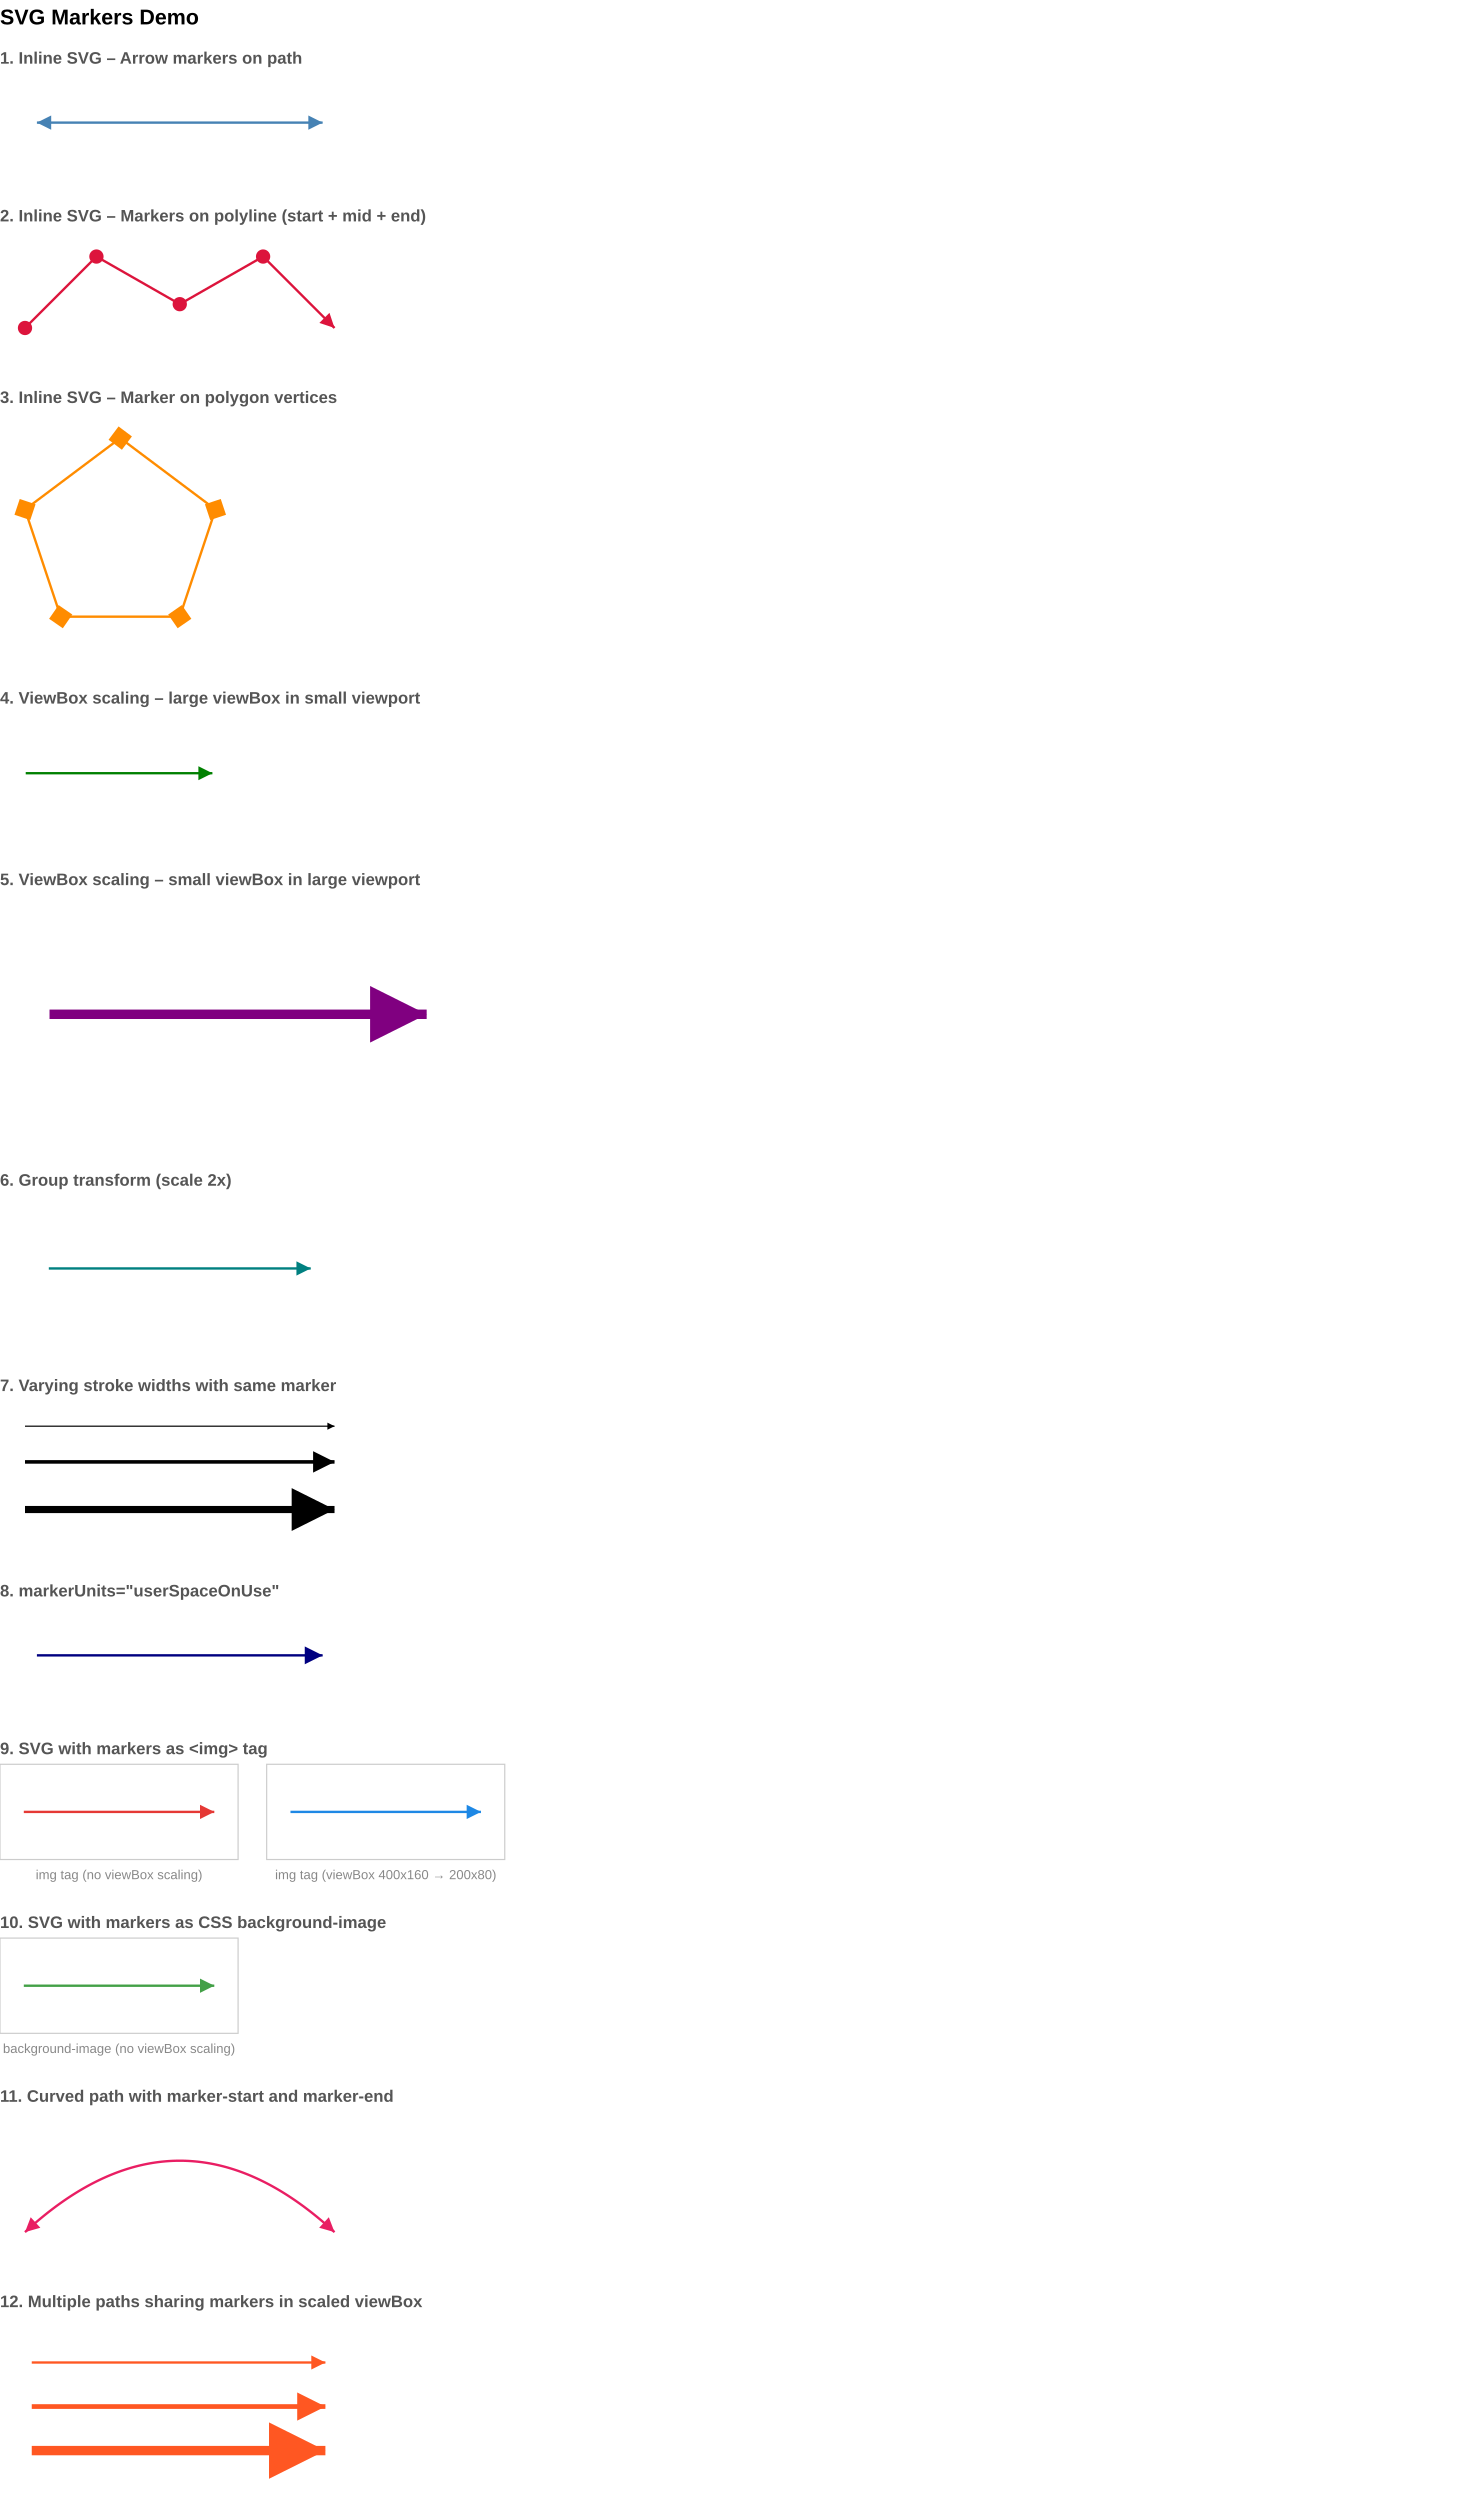
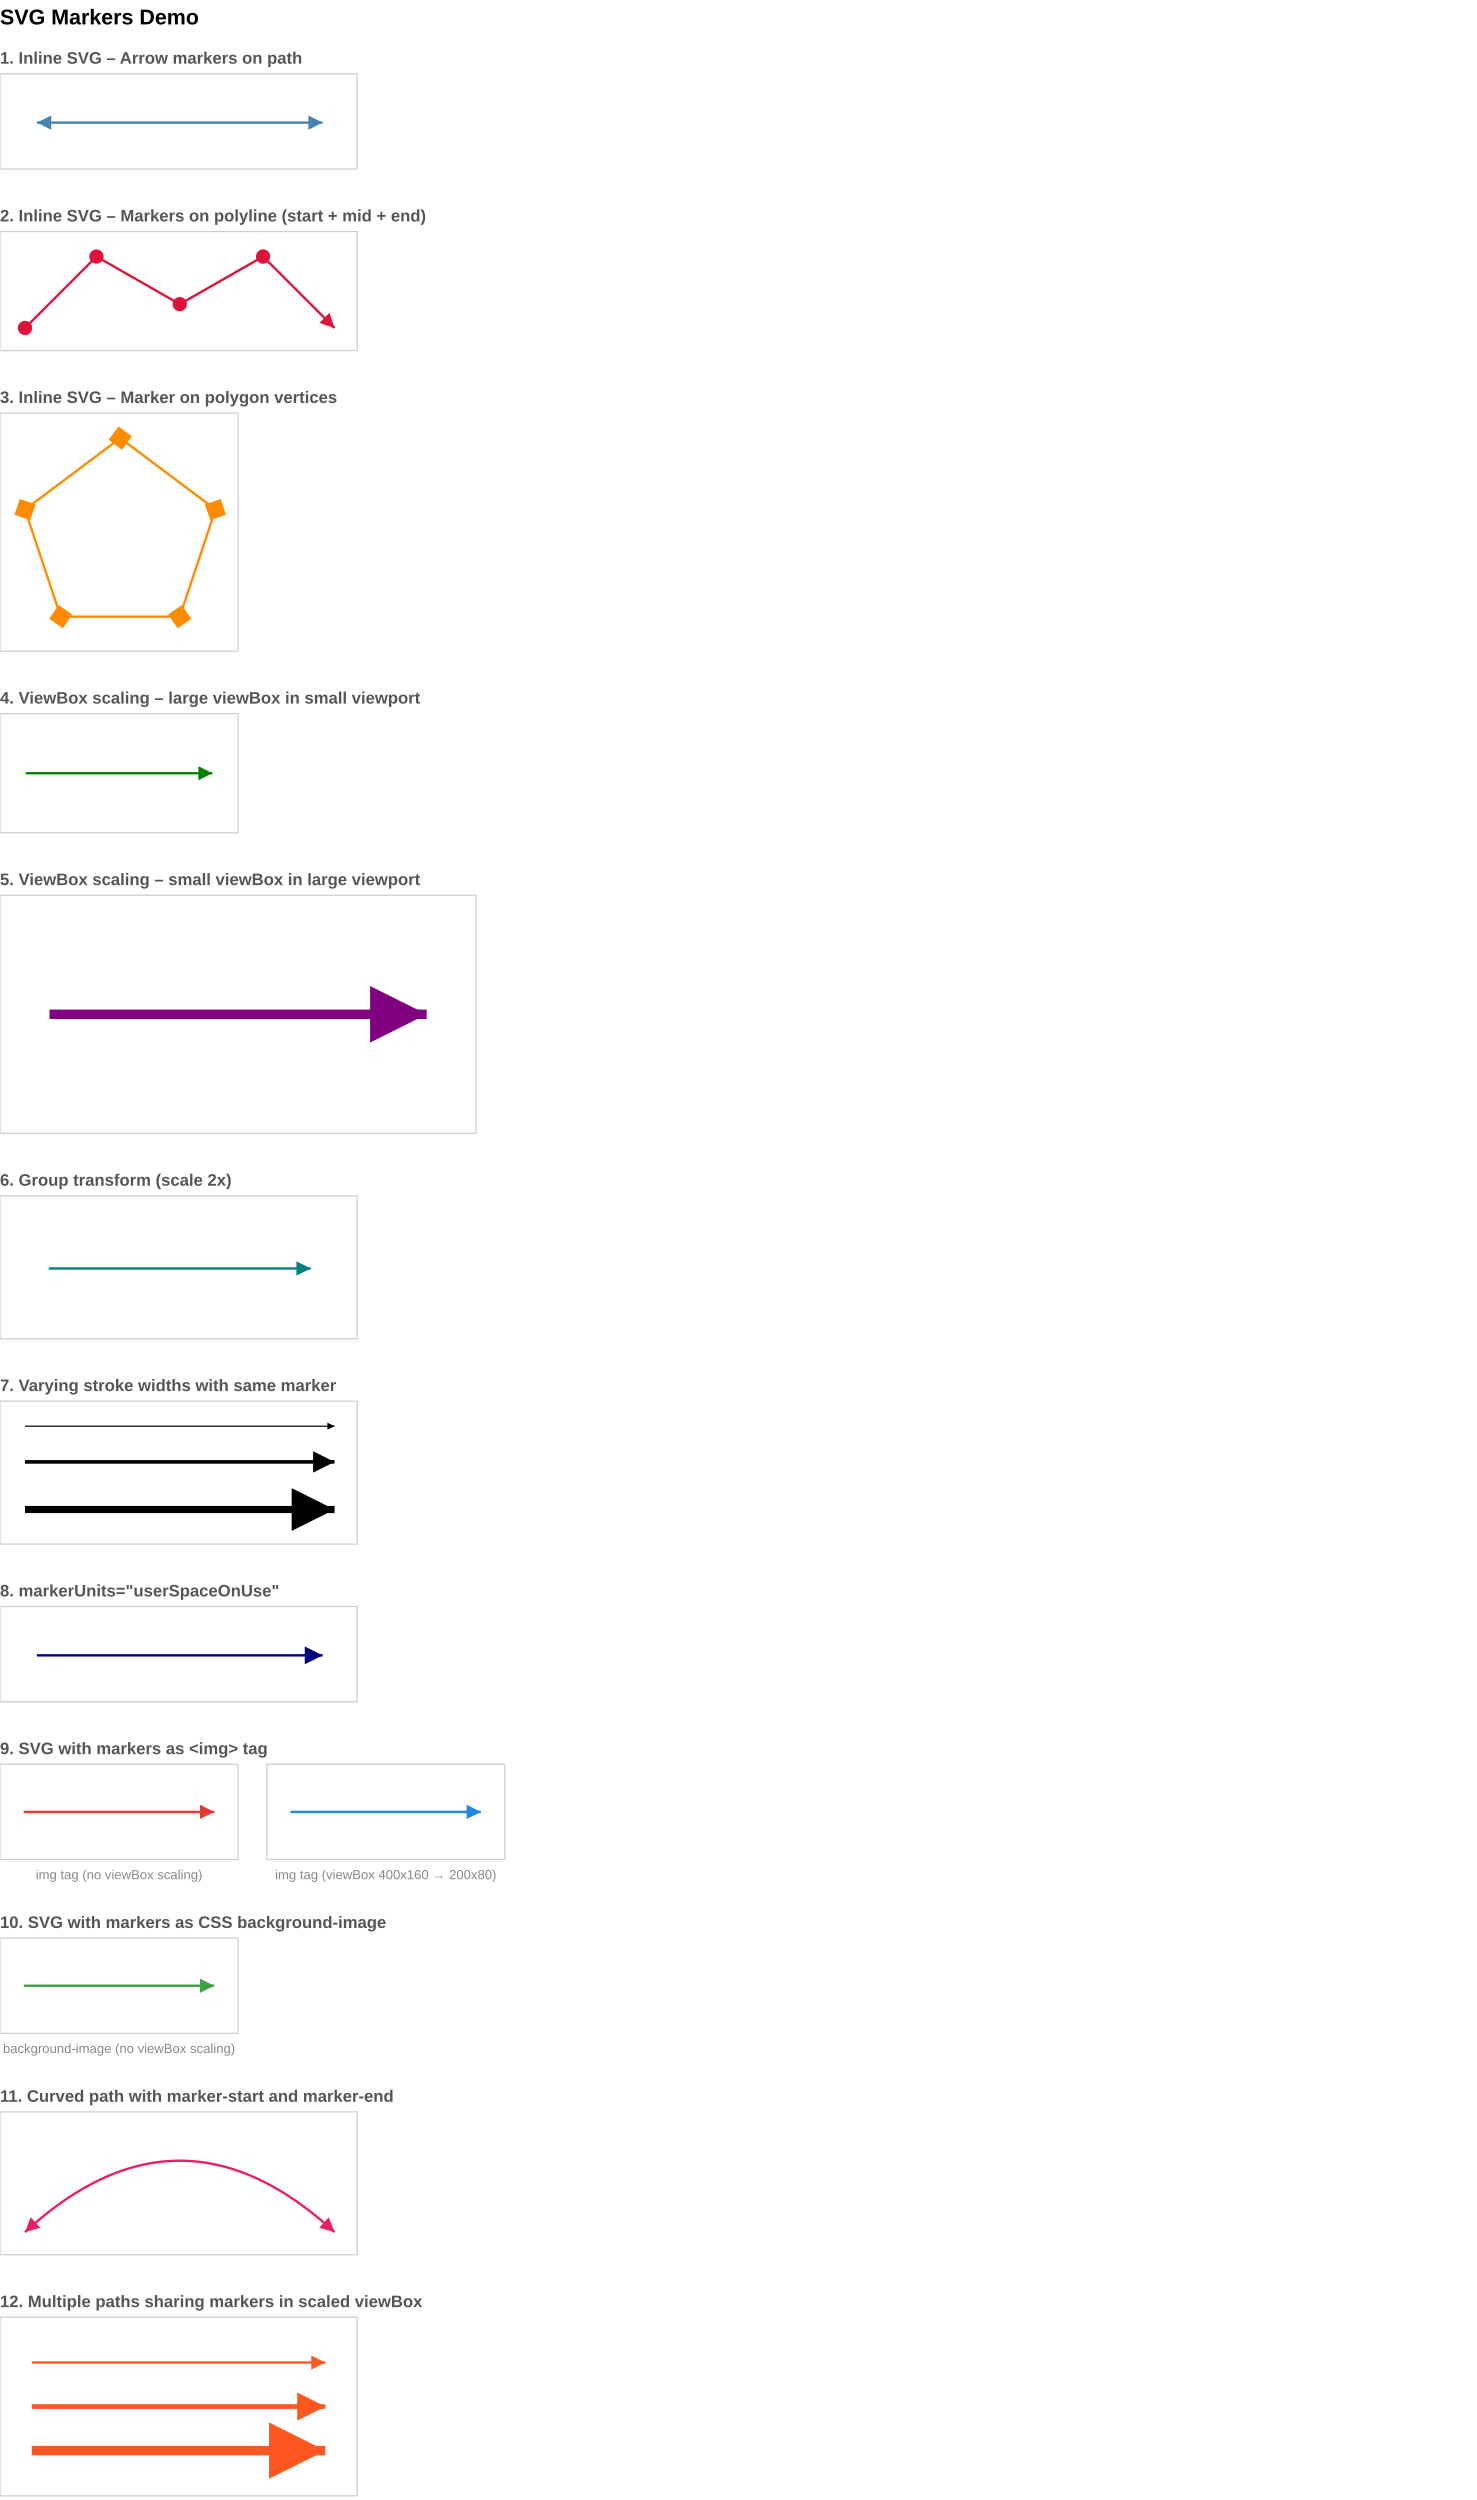
<svg xmlns="http://www.w3.org/2000/svg" width="1240" height="2100" viewBox="0 0 1240 2100">
  <path d="M0,0 L1240,0 L1240,2100 L0,2100 Z" fill="none" />
  <path d="M0,0 L1240,0 L1240,21 L0,21 Z" fill="none" />
  <text x="0" y="20.5" fill="rgb(0, 0, 0)" font-weight="700" font-size="18px" font-family="Arial">SVG Markers Demo</text>
  <path d="M0,37 L1240,37 L1240,145.5 L0,145.5 Z" fill="none" />
  <path d="M0,37 L1240,37 L1240,54 L0,54 Z" fill="none" />
  <text x="0" y="53.5" fill="rgb(85, 85, 85)" font-weight="700" font-size="14px" font-family="Arial">1. Inline SVG – Arrow markers on path</text>
  <path d="M31,103 L271,103" fill="rgb(0, 0, 0)" stroke="rgb(70, 130, 180)" stroke-width="2" />
  <path d="M43,97 L42.25,97.38 L41.5,97.75 L40.75,98.13 L40,98.5 L39.25,98.88 L38.5,99.25 L37.75,99.62 L37,100 L36.25,100.38 L35.5,100.75 L34.75,101.12 L34,101.5 L33.25,101.88 L32.5,102.25 L31.75,102.63 L31,103 L31.75,103.38 L32.5,103.75 L33.25,104.12 L34,104.5 L34.75,104.88 L35.5,105.25 L36.25,105.63 L37,106 L37.75,106.37 L38.5,106.75 L39.25,107.12 L40,107.5 L40.75,107.88 L41.5,108.25 L42.25,108.63 L43,109 Z" fill="rgb(70, 130, 180)" />
  <path d="M259,97 L259.75,97.38 L260.5,97.75 L261.25,98.13 L262,98.5 L262.75,98.88 L263.5,99.25 L264.25,99.62 L265,100 L265.75,100.38 L266.5,100.75 L267.25,101.12 L268,101.5 L268.75,101.88 L269.5,102.25 L270.25,102.63 L271,103 L270.25,103.38 L269.5,103.75 L268.75,104.12 L268,104.5 L267.25,104.88 L266.5,105.25 L265.75,105.63 L265,106 L264.25,106.37 L263.5,106.75 L262.75,107.12 L262,107.5 L261.25,107.88 L260.5,108.25 L259.75,108.63 L259,109 Z" fill="rgb(70, 130, 180)" />
+   <path d="M0,62 L300,62 L300,142 L0,142 Z" fill="none" stroke="rgb(204, 204, 204)" stroke-width="1" />
  <path d="M0,169.5 L1240,169.5 L1240,298 L0,298 Z" fill="none" />
  <path d="M0,169.5 L1240,169.5 L1240,186.5 L0,186.5 Z" fill="none" />
  <text x="0" y="186" fill="rgb(85, 85, 85)" font-weight="700" font-size="14px" font-family="Arial">2. Inline SVG – Markers on polyline (start + mid + end)</text>
  <path d="M21,275.5 L81,215.5 L151,255.5 L221,215.5 L281,275.5" fill="none" stroke="rgb(220, 20, 60)" stroke-width="2" />
  <path d="M24.54,271.96 L25.16,272.72 L25.62,273.59 L25.9,274.52 L26,275.5 L25.9,276.48 L25.62,277.41 L25.16,278.28 L24.54,279.04 L23.78,279.66 L22.91,280.12 L21.98,280.4 L21,280.5 L20.02,280.4 L19.09,280.12 L18.22,279.66 L17.46,279.04 L16.84,278.28 L16.38,277.41 L16.1,276.48 L16,275.5 L16.1,274.52 L16.38,273.59 L16.84,272.72 L17.46,271.96 L18.22,271.34 L19.09,270.88 L20.02,270.6 L21,270.5 L21.98,270.6 L22.91,270.88 L23.78,271.34 Z" fill="rgb(220, 20, 60)" stroke="rgb(220, 20, 60)" stroke-width="2" />
  <path d="M276.76,262.77 L277.02,263.57 L277.29,264.36 L277.55,265.16 L277.82,265.95 L278.08,266.75 L278.35,267.55 L278.61,268.34 L278.88,269.14 L279.14,269.93 L279.41,270.73 L279.67,271.52 L279.94,272.32 L280.2,273.11 L280.47,273.91 L280.73,274.7 L281,275.5 L280.2,275.23 L279.41,274.97 L278.61,274.7 L277.82,274.44 L277.02,274.17 L276.23,273.91 L275.43,273.64 L274.64,273.38 L273.84,273.11 L273.05,272.85 L272.25,272.58 L271.45,272.32 L270.66,272.05 L269.86,271.79 L269.07,271.52 L268.27,271.26 Z" fill="rgb(220, 20, 60)" />
  <path d="M85.94,214.74 L86,215.72 L85.86,216.69 L85.53,217.61 L85.03,218.46 L84.38,219.19 L83.59,219.77 L82.71,220.2 L81.76,220.44 L80.78,220.5 L79.81,220.36 L78.89,220.03 L78.04,219.53 L77.31,218.88 L76.73,218.09 L76.3,217.21 L76.06,216.26 L76,215.28 L76.14,214.31 L76.47,213.39 L76.97,212.54 L77.62,211.81 L78.41,211.23 L79.29,210.8 L80.24,210.56 L81.22,210.5 L82.19,210.64 L83.11,210.97 L83.96,211.47 L84.69,212.12 L85.27,212.91 L85.7,213.79 Z" fill="rgb(220, 20, 60)" stroke="rgb(220, 20, 60)" stroke-width="2" />
  <path d="M156,255.5 L155.9,256.48 L155.62,257.41 L155.16,258.28 L154.54,259.04 L153.78,259.66 L152.91,260.12 L151.98,260.4 L151,260.5 L150.02,260.4 L149.09,260.12 L148.22,259.66 L147.46,259.04 L146.84,258.28 L146.38,257.41 L146.1,256.48 L146,255.5 L146.1,254.52 L146.38,253.59 L146.84,252.72 L147.46,251.96 L148.22,251.34 L149.09,250.88 L150.02,250.6 L151,250.5 L151.98,250.6 L152.91,250.88 L153.78,251.34 L154.54,251.96 L155.16,252.72 L155.62,253.59 L155.9,254.52 Z" fill="rgb(220, 20, 60)" stroke="rgb(220, 20, 60)" stroke-width="2" />
  <path d="M225.94,216.26 L225.7,217.21 L225.27,218.09 L224.69,218.88 L223.96,219.53 L223.11,220.03 L222.19,220.36 L221.22,220.5 L220.24,220.44 L219.29,220.2 L218.41,219.77 L217.62,219.19 L216.97,218.46 L216.47,217.61 L216.14,216.69 L216,215.72 L216.06,214.74 L216.3,213.79 L216.73,212.91 L217.31,212.12 L218.04,211.47 L218.89,210.97 L219.81,210.64 L220.78,210.5 L221.76,210.56 L222.71,210.8 L223.59,211.23 L224.38,211.81 L225.03,212.54 L225.53,213.39 L225.86,214.31 L226,215.28 Z" fill="rgb(220, 20, 60)" stroke="rgb(220, 20, 60)" stroke-width="2" />
+   <path d="M0,194.5 L300,194.5 L300,294.5 L0,294.5 Z" fill="none" stroke="rgb(204, 204, 204)" stroke-width="1" />
  <path d="M0,322 L1240,322 L1240,550.5 L0,550.5 Z" fill="none" />
  <path d="M0,322 L1240,322 L1240,339 L0,339 Z" fill="none" />
  <text x="0" y="338.5" fill="rgb(85, 85, 85)" font-weight="700" font-size="14px" font-family="Arial">3. Inline SVG – Marker on polygon vertices</text>
  <path d="M101,368 L181,428 L151,518 L51,518 L21,428 Z" fill="none" stroke="rgb(255, 140, 0)" stroke-width="2" />
  <path d="M99.8,359.6 L109.4,366.8 L102.2,376.4 L92.6,369.2 Z" fill="rgb(255, 140, 0)" stroke="rgb(255, 140, 0)" stroke-width="2" />
  <path d="M184.79,420.41 L188.59,431.79 L177.21,435.59 L173.41,424.21 Z" fill="rgb(255, 140, 0)" stroke="rgb(255, 140, 0)" stroke-width="2" />
  <path d="M159.35,519.52 L149.48,526.35 L142.65,516.48 L152.52,509.65 Z" fill="rgb(255, 140, 0)" stroke="rgb(255, 140, 0)" stroke-width="2" />
  <path d="M52.52,526.35 L42.65,519.52 L49.48,509.65 L59.35,516.48 Z" fill="rgb(255, 140, 0)" stroke="rgb(255, 140, 0)" stroke-width="2" />
  <path d="M13.41,431.79 L17.21,420.41 L28.59,424.21 L24.79,435.59 Z" fill="rgb(255, 140, 0)" stroke="rgb(255, 140, 0)" stroke-width="2" />
+   <path d="M0,347 L200,347 L200,547 L0,547 Z" fill="none" stroke="rgb(204, 204, 204)" stroke-width="1" />
  <path d="M0,574.5 L1240,574.5 L1240,703 L0,703 Z" fill="none" />
  <path d="M0,574.5 L1240,574.5 L1240,591.5 L0,591.5 Z" fill="none" />
  <text x="0" y="591" fill="rgb(85, 85, 85)" font-weight="700" font-size="14px" font-family="Arial">4. ViewBox scaling – large viewBox in small viewport</text>
  <path d="M21.6,649.5 L178.4,649.5" fill="rgb(0, 0, 0)" stroke="rgb(0, 128, 0)" stroke-width="1.96" />
  <path d="M166.64,643.62 L167.37,643.99 L168.11,644.35 L168.84,644.72 L169.58,645.09 L170.31,645.46 L171.05,645.82 L171.78,646.19 L172.52,646.56 L173.25,646.93 L173.99,647.29 L174.72,647.66 L175.46,648.03 L176.19,648.4 L176.93,648.76 L177.66,649.13 L178.4,649.5 L177.66,649.87 L176.93,650.23 L176.19,650.6 L175.46,650.97 L174.72,651.34 L173.99,651.7 L173.25,652.07 L172.52,652.44 L171.78,652.81 L171.05,653.17 L170.31,653.54 L169.58,653.91 L168.84,654.28 L168.11,654.64 L167.37,655.01 L166.64,655.38 Z" fill="rgb(0, 128, 0)" />
+   <path d="M0,599.5 L200,599.5 L200,699.5 L0,699.5 Z" fill="none" stroke="rgb(204, 204, 204)" stroke-width="1" />
  <path d="M0,727 L1240,727 L1240,955.5 L0,955.5 Z" fill="none" />
  <path d="M0,727 L1240,727 L1240,744 L0,744 Z" fill="none" />
  <text x="0" y="743.5" fill="rgb(85, 85, 85)" font-weight="700" font-size="14px" font-family="Arial">5. ViewBox scaling – small viewBox in large viewport</text>
  <path d="M41.6,852 L358.4,852" fill="rgb(0, 0, 0)" stroke="rgb(128, 0, 128)" stroke-width="7.92" />
  <path d="M310.88,828.24 L313.85,829.73 L316.82,831.21 L319.79,832.7 L322.76,834.18 L325.73,835.67 L328.7,837.15 L331.67,838.63 L334.64,840.12 L337.61,841.61 L340.58,843.09 L343.55,844.57 L346.52,846.06 L349.49,847.55 L352.46,849.03 L355.43,850.52 L358.4,852 L355.43,853.49 L352.46,854.97 L349.49,856.46 L346.52,857.94 L343.55,859.43 L340.58,860.91 L337.61,862.4 L334.64,863.88 L331.67,865.36 L328.7,866.85 L325.73,868.33 L322.76,869.82 L319.79,871.31 L316.82,872.79 L313.85,874.28 L310.88,875.76 Z" fill="rgb(128, 0, 128)" />
+   <path d="M0,752 L400,752 L400,952 L0,952 Z" fill="none" stroke="rgb(204, 204, 204)" stroke-width="1" />
  <path d="M0,979.5 L1240,979.5 L1240,1128 L0,1128 Z" fill="none" />
  <path d="M0,979.5 L1240,979.5 L1240,996.5 L0,996.5 Z" fill="none" />
  <text x="0" y="996" fill="rgb(85, 85, 85)" font-weight="700" font-size="14px" font-family="Arial">6. Group transform (scale 2x)</text>
  <path d="M41,1065.5 L261,1065.5" fill="rgb(0, 0, 0)" stroke="rgb(0, 128, 128)" stroke-width="2" />
  <path d="M249,1059.5 L249.75,1059.88 L250.5,1060.25 L251.25,1060.63 L252,1061 L252.75,1061.38 L253.5,1061.75 L254.25,1062.12 L255,1062.5 L255.75,1062.88 L256.5,1063.25 L257.25,1063.62 L258,1064 L258.75,1064.38 L259.5,1064.75 L260.25,1065.13 L261,1065.5 L260.25,1065.88 L259.5,1066.25 L258.75,1066.62 L258,1067 L257.25,1067.38 L256.5,1067.75 L255.75,1068.13 L255,1068.5 L254.25,1068.87 L253.5,1069.25 L252.75,1069.62 L252,1070 L251.25,1070.38 L250.5,1070.75 L249.75,1071.13 L249,1071.5 Z" fill="rgb(0, 128, 128)" />
+   <path d="M0,1004.5 L300,1004.5 L300,1124.5 L0,1124.5 Z" fill="none" stroke="rgb(204, 204, 204)" stroke-width="1" />
  <path d="M0,1152 L1240,1152 L1240,1300.5 L0,1300.5 Z" fill="none" />
  <path d="M0,1152 L1240,1152 L1240,1169 L0,1169 Z" fill="none" />
  <text x="0" y="1168.5" fill="rgb(85, 85, 85)" font-weight="700" font-size="14px" font-family="Arial">7. Varying stroke widths with same marker</text>
  <path d="M21,1198 L281,1198" fill="rgb(0, 0, 0)" stroke="rgb(0, 0, 0)" stroke-width="1" />
  <path d="M275,1195 L275.38,1195.19 L275.75,1195.38 L276.13,1195.56 L276.5,1195.75 L276.88,1195.94 L277.25,1196.13 L277.62,1196.31 L278,1196.5 L278.38,1196.69 L278.75,1196.88 L279.12,1197.06 L279.5,1197.25 L279.88,1197.44 L280.25,1197.62 L280.63,1197.81 L281,1198 L280.63,1198.19 L280.25,1198.38 L279.88,1198.56 L279.5,1198.75 L279.13,1198.94 L278.75,1199.12 L278.37,1199.31 L278,1199.5 L277.63,1199.69 L277.25,1199.88 L276.88,1200.06 L276.5,1200.25 L276.13,1200.44 L275.75,1200.62 L275.38,1200.81 L275,1201 Z" fill="rgb(0, 0, 0)" />
  <path d="M21,1228 L281,1228" fill="rgb(0, 0, 0)" stroke="rgb(0, 0, 0)" stroke-width="3" />
  <path d="M263,1219 L264.13,1219.56 L265.25,1220.13 L266.38,1220.69 L267.5,1221.25 L268.63,1221.81 L269.75,1222.38 L270.87,1222.94 L272,1223.5 L273.13,1224.06 L274.25,1224.63 L275.37,1225.19 L276.5,1225.75 L277.63,1226.31 L278.75,1226.87 L279.88,1227.44 L281,1228 L279.88,1228.56 L278.75,1229.13 L277.63,1229.69 L276.5,1230.25 L275.38,1230.81 L274.25,1231.37 L273.12,1231.94 L272,1232.5 L270.88,1233.06 L269.75,1233.63 L268.63,1234.19 L267.5,1234.75 L266.38,1235.31 L265.25,1235.87 L264.13,1236.44 L263,1237 Z" fill="rgb(0, 0, 0)" />
  <path d="M21,1268 L281,1268" fill="rgb(0, 0, 0)" stroke="rgb(0, 0, 0)" stroke-width="6" />
  <path d="M245,1250 L247.25,1251.13 L249.5,1252.25 L251.75,1253.38 L254,1254.5 L256.25,1255.63 L258.5,1256.75 L260.75,1257.87 L263,1259 L265.25,1260.13 L267.5,1261.25 L269.75,1262.37 L272,1263.5 L274.25,1264.63 L276.5,1265.75 L278.75,1266.88 L281,1268 L278.75,1269.13 L276.5,1270.25 L274.25,1271.37 L272,1272.5 L269.75,1273.63 L267.5,1274.75 L265.25,1275.88 L263,1277 L260.75,1278.12 L258.5,1279.25 L256.25,1280.37 L254,1281.5 L251.75,1282.63 L249.5,1283.75 L247.25,1284.88 L245,1286 Z" fill="rgb(0, 0, 0)" />
+   <path d="M0,1177 L300,1177 L300,1297 L0,1297 Z" fill="none" stroke="rgb(204, 204, 204)" stroke-width="1" />
  <path d="M0,1324.5 L1240,1324.5 L1240,1433 L0,1433 Z" fill="none" />
  <path d="M0,1324.5 L1240,1324.5 L1240,1341.5 L0,1341.5 Z" fill="none" />
  <text x="0" y="1341" fill="rgb(85, 85, 85)" font-weight="700" font-size="14px" font-family="Arial">8. markerUnits="userSpaceOnUse"</text>
  <path d="M31,1390.5 L271,1390.5" fill="rgb(0, 0, 0)" stroke="rgb(0, 0, 128)" stroke-width="2" />
  <path d="M256,1383 L256.94,1383.47 L257.88,1383.94 L258.81,1384.41 L259.75,1384.88 L260.69,1385.34 L261.63,1385.81 L262.56,1386.28 L263.5,1386.75 L264.44,1387.22 L265.38,1387.69 L266.31,1388.16 L267.25,1388.63 L268.19,1389.09 L269.12,1389.56 L270.06,1390.03 L271,1390.5 L270.06,1390.97 L269.13,1391.44 L268.19,1391.91 L267.25,1392.38 L266.31,1392.84 L265.38,1393.31 L264.44,1393.78 L263.5,1394.25 L262.56,1394.72 L261.62,1395.19 L260.69,1395.66 L259.75,1396.12 L258.81,1396.59 L257.88,1397.06 L256.94,1397.53 L256,1398 Z" fill="rgb(0, 0, 128)" />
+   <path d="M0,1349.5 L300,1349.5 L300,1429.5 L0,1429.5 Z" fill="none" stroke="rgb(204, 204, 204)" stroke-width="1" />
  <path d="M0,1457 L1240,1457 L1240,1579 L0,1579 Z" fill="none" />
  <path d="M0,1457 L1240,1457 L1240,1474 L0,1474 Z" fill="none" />
  <text x="0" y="1473.5" fill="rgb(85, 85, 85)" font-weight="700" font-size="14px" font-family="Arial">9. SVG with markers as &lt;img&gt; tag</text>
  <path d="M0,1482 L1240,1482 L1240,1579 L0,1579 Z" fill="none" />
  <path d="M0,1482 L200,1482 L200,1579 L0,1579 Z" fill="none" />
  <path d="M0,1482 L200,1482 L200,1562 L0,1562 Z" fill="none" stroke="rgb(204, 204, 204)" stroke-width="1" />
  <path d="M20,1522 L180,1522" fill="rgb(0, 0, 0)" stroke="rgb(229, 57, 53)" stroke-width="2" />
  <path d="M168,1516 L168.75,1516.38 L169.5,1516.75 L170.25,1517.13 L171,1517.5 L171.75,1517.88 L172.5,1518.25 L173.25,1518.62 L174,1519 L174.75,1519.38 L175.5,1519.75 L176.25,1520.12 L177,1520.5 L177.75,1520.88 L178.5,1521.25 L179.25,1521.63 L180,1522 L179.25,1522.38 L178.5,1522.75 L177.75,1523.12 L177,1523.5 L176.25,1523.88 L175.5,1524.25 L174.75,1524.63 L174,1525 L173.25,1525.37 L172.5,1525.75 L171.75,1526.12 L171,1526.5 L170.25,1526.88 L169.5,1527.25 L168.75,1527.63 L168,1528 Z" fill="rgb(229, 57, 53)" />
  <path d="M30,1566 L170,1566 L170,1579 L30,1579 Z" fill="none" />
  <text x="30" y="1578.5" fill="rgb(136, 136, 136)" font-size="11px" font-family="Arial">img tag (no viewBox scaling)</text>
  <path d="M224,1482 L424,1482 L424,1579 L224,1579 Z" fill="none" />
  <path d="M224,1482 L424,1482 L424,1562 L224,1562 Z" fill="none" stroke="rgb(204, 204, 204)" stroke-width="1" />
  <path d="M244,1522 L404,1522" fill="rgb(0, 0, 0)" stroke="rgb(30, 136, 229)" stroke-width="2" />
  <path d="M392,1516 L392.75,1516.38 L393.5,1516.75 L394.25,1517.13 L395,1517.5 L395.75,1517.88 L396.5,1518.25 L397.25,1518.62 L398,1519 L398.75,1519.38 L399.5,1519.75 L400.25,1520.12 L401,1520.5 L401.75,1520.88 L402.5,1521.25 L403.25,1521.63 L404,1522 L403.25,1522.38 L402.5,1522.75 L401.75,1523.12 L401,1523.5 L400.25,1523.88 L399.5,1524.25 L398.75,1524.63 L398,1525 L397.25,1525.37 L396.5,1525.75 L395.75,1526.12 L395,1526.5 L394.25,1526.88 L393.5,1527.25 L392.75,1527.63 L392,1528 Z" fill="rgb(30, 136, 229)" />
  <path d="M231.07,1566 L416.92,1566 L416.92,1579 L231.07,1579 Z" fill="none" />
  <text x="231.07" y="1578.5" fill="rgb(136, 136, 136)" font-size="11px" font-family="Arial">img tag (viewBox 400x160 → 200x80)</text>
  <path d="M0,1603 L1240,1603 L1240,1725 L0,1725 Z" fill="none" />
  <path d="M0,1603 L1240,1603 L1240,1620 L0,1620 Z" fill="none" />
  <text x="0" y="1619.5" fill="rgb(85, 85, 85)" font-weight="700" font-size="14px" font-family="Arial">10. SVG with markers as CSS background-image</text>
  <path d="M0,1628 L1240,1628 L1240,1725 L0,1725 Z" fill="none" />
  <path d="M0,1628 L200,1628 L200,1725 L0,1725 Z" fill="none" />
  <path d="M0,1628 L200,1628 L200,1708 L0,1708 Z" fill="none" stroke="rgb(204, 204, 204)" stroke-width="1" />
  <path d="M20,1668 L180,1668" fill="rgb(0, 0, 0)" stroke="rgb(67, 160, 71)" stroke-width="2" />
  <path d="M168,1662 L168.75,1662.38 L169.5,1662.75 L170.25,1663.13 L171,1663.5 L171.75,1663.88 L172.5,1664.25 L173.25,1664.62 L174,1665 L174.75,1665.38 L175.5,1665.75 L176.25,1666.12 L177,1666.5 L177.75,1666.88 L178.5,1667.25 L179.25,1667.63 L180,1668 L179.25,1668.38 L178.5,1668.75 L177.75,1669.12 L177,1669.5 L176.25,1669.88 L175.5,1670.25 L174.75,1670.63 L174,1671 L173.25,1671.37 L172.5,1671.75 L171.75,1672.12 L171,1672.5 L170.25,1672.88 L169.5,1673.25 L168.75,1673.63 L168,1674 Z" fill="rgb(67, 160, 71)" />
  <path d="M2.47,1712 L197.52,1712 L197.52,1725 L2.47,1725 Z" fill="none" />
  <text x="2.47" y="1724.5" fill="rgb(136, 136, 136)" font-size="11px" font-family="Arial">background-image (no viewBox scaling)</text>
  <path d="M0,1749 L1240,1749 L1240,1897.5 L0,1897.5 Z" fill="none" />
  <path d="M0,1749 L1240,1749 L1240,1766 L0,1766 Z" fill="none" />
  <text x="0" y="1765.5" fill="rgb(85, 85, 85)" font-weight="700" font-size="14px" font-family="Arial">11. Curved path with marker-start and marker-end</text>
  <path d="M21,1875 L22.47,1873.65 L23.95,1872.31 L25.43,1870.98 L26.92,1869.66 L28.43,1868.34 L29.93,1867.04 L31.45,1865.74 L32.98,1864.45 L34.51,1863.18 L36.05,1861.91 L37.6,1860.66 L39.16,1859.41 L40.72,1858.17 L42.3,1856.95 L43.88,1855.74 L45.47,1854.54 L47.07,1853.34 L48.68,1852.17 L50.3,1851 L51.93,1849.85 L53.57,1848.7 L55.21,1847.58 L56.86,1846.46 L58.53,1845.36 L60.2,1844.27 L61.88,1843.2 L63.57,1842.14 L65.27,1841.09 L66.98,1840.06 L68.7,1839.05 L70.42,1838.05 L72.16,1837.07 L73.9,1836.1 L75.66,1835.15 L77.42,1834.22 L79.19,1833.31 L80.98,1832.41 L82.77,1831.53 L84.57,1830.67 L86.38,1829.83 L88.19,1829.01 L90.02,1828.2 L91.85,1827.42 L93.7,1826.66 L95.55,1825.92 L97.41,1825.2 L99.28,1824.5 L101.15,1823.82 L103.04,1823.17 L104.93,1822.54 L106.83,1821.93 L108.74,1821.34 L110.65,1820.78 L112.57,1820.24 L114.5,1819.73 L116.43,1819.24 L118.38,1818.78 L120.32,1818.34 L122.27,1817.93 L124.23,1817.54 L126.19,1817.18 L128.16,1816.85 L130.13,1816.55 L132.11,1816.27 L134.08,1816.02 L136.07,1815.79 L138.05,1815.6 L140.04,1815.43 L142.03,1815.29 L144.02,1815.17 L146.01,1815.09 L148.01,1815.03 L150,1815 L152,1815 L153.99,1815.03 L155.99,1815.09 L157.98,1815.17 L159.97,1815.29 L161.96,1815.43 L163.95,1815.6 L165.93,1815.79 L167.92,1816.02 L169.89,1816.27 L171.87,1816.55 L173.84,1816.85 L175.81,1817.18 L177.77,1817.54 L179.73,1817.93 L181.68,1818.34 L183.62,1818.78 L185.57,1819.24 L187.5,1819.73 L189.43,1820.24 L191.35,1820.78 L193.26,1821.34 L195.17,1821.93 L197.07,1822.54 L198.96,1823.17 L200.85,1823.82 L202.72,1824.5 L204.59,1825.2 L206.45,1825.92 L208.3,1826.66 L210.15,1827.42 L211.98,1828.2 L213.81,1829.01 L215.62,1829.83 L217.43,1830.67 L219.23,1831.53 L221.02,1832.41 L222.81,1833.31 L224.58,1834.22 L226.34,1835.15 L228.1,1836.1 L229.84,1837.07 L231.58,1838.05 L233.3,1839.05 L235.02,1840.06 L236.73,1841.09 L238.43,1842.14 L240.12,1843.2 L241.8,1844.27 L243.47,1845.36 L245.14,1846.46 L246.79,1847.58 L248.43,1848.7 L250.07,1849.85 L251.7,1851 L253.32,1852.17 L254.93,1853.34 L256.53,1854.54 L258.12,1855.74 L259.7,1856.95 L261.28,1858.17 L262.84,1859.41 L264.4,1860.66 L265.95,1861.91 L267.49,1863.18 L269.02,1864.45 L270.55,1865.74 L272.07,1867.04 L273.57,1868.34 L275.08,1869.66 L276.57,1870.98 L278.05,1872.31 L279.53,1873.65 L281,1875" fill="none" stroke="rgb(233, 30, 99)" stroke-width="2" />
  <path d="M25.78,1862.47 L25.48,1863.25 L25.19,1864.03 L24.89,1864.82 L24.59,1865.6 L24.29,1866.38 L23.99,1867.17 L23.69,1867.95 L23.39,1868.73 L23.09,1869.52 L22.79,1870.3 L22.49,1871.08 L22.2,1871.87 L21.9,1872.65 L21.6,1873.43 L21.3,1874.22 L21,1875 L21.81,1874.77 L22.61,1874.54 L23.42,1874.31 L24.22,1874.08 L25.03,1873.85 L25.84,1873.61 L26.64,1873.38 L27.45,1873.15 L28.26,1872.92 L29.06,1872.69 L29.87,1872.46 L30.67,1872.23 L31.48,1872 L32.29,1871.77 L33.09,1871.54 L33.9,1871.31 Z" fill="rgb(233, 30, 99)" />
  <path d="M276.22,1862.47 L276.52,1863.25 L276.81,1864.03 L277.11,1864.82 L277.41,1865.6 L277.71,1866.38 L278.01,1867.17 L278.31,1867.95 L278.61,1868.73 L278.91,1869.52 L279.21,1870.3 L279.51,1871.08 L279.8,1871.87 L280.1,1872.65 L280.4,1873.43 L280.7,1874.22 L281,1875 L280.19,1874.77 L279.39,1874.54 L278.58,1874.31 L277.78,1874.08 L276.97,1873.85 L276.16,1873.61 L275.36,1873.38 L274.55,1873.15 L273.74,1872.92 L272.94,1872.69 L272.13,1872.46 L271.33,1872.23 L270.52,1872 L269.71,1871.77 L268.91,1871.54 L268.1,1871.31 Z" fill="rgb(233, 30, 99)" />
+   <path d="M0,1774 L300,1774 L300,1894 L0,1894 Z" fill="none" stroke="rgb(204, 204, 204)" stroke-width="1" />
  <path d="M0,1921.5 L1240,1921.5 L1240,2100 L0,2100 Z" fill="none" />
  <path d="M0,1921.5 L1240,1921.5 L1240,1938.5 L0,1938.5 Z" fill="none" />
  <text x="0" y="1938" fill="rgb(85, 85, 85)" font-weight="700" font-size="14px" font-family="Arial">12. Multiple paths sharing markers in scaled viewBox</text>
  <path d="M26.67,1984.5 L273.33,1984.5" fill="rgb(0, 0, 0)" stroke="rgb(255, 87, 34)" stroke-width="1.97" />
  <path d="M261.49,1978.58 L262.23,1978.95 L262.97,1979.32 L263.71,1979.69 L264.45,1980.06 L265.19,1980.43 L265.93,1980.8 L266.67,1981.17 L267.41,1981.54 L268.15,1981.91 L268.89,1982.28 L269.63,1982.65 L270.37,1983.02 L271.11,1983.39 L271.85,1983.76 L272.59,1984.13 L273.33,1984.5 L272.59,1984.87 L271.85,1985.24 L271.11,1985.61 L270.37,1985.98 L269.63,1986.35 L268.89,1986.72 L268.15,1987.09 L267.41,1987.46 L266.67,1987.83 L265.93,1988.2 L265.19,1988.57 L264.45,1988.94 L263.71,1989.31 L262.97,1989.68 L262.23,1990.05 L261.49,1990.42 Z" fill="rgb(255, 87, 34)" />
  <path d="M26.67,2021.5 L273.33,2021.5" fill="rgb(0, 0, 0)" stroke="rgb(255, 87, 34)" stroke-width="3.95" />
  <path d="M249.65,2009.66 L251.13,2010.4 L252.61,2011.14 L254.09,2011.88 L255.57,2012.62 L257.05,2013.36 L258.53,2014.1 L260.01,2014.84 L261.49,2015.58 L262.97,2016.32 L264.45,2017.06 L265.93,2017.8 L267.41,2018.54 L268.89,2019.28 L270.37,2020.02 L271.85,2020.76 L273.33,2021.5 L271.85,2022.24 L270.37,2022.98 L268.89,2023.72 L267.41,2024.46 L265.93,2025.2 L264.45,2025.94 L262.97,2026.68 L261.49,2027.42 L260.01,2028.16 L258.53,2028.9 L257.05,2029.64 L255.57,2030.38 L254.09,2031.12 L252.61,2031.86 L251.13,2032.6 L249.65,2033.34 Z" fill="rgb(255, 87, 34)" />
  <path d="M26.67,2058.5 L273.33,2058.5" fill="rgb(0, 0, 0)" stroke="rgb(255, 87, 34)" stroke-width="7.89" />
  <path d="M225.97,2034.82 L228.93,2036.3 L231.89,2037.78 L234.85,2039.26 L237.81,2040.74 L240.77,2042.22 L243.73,2043.7 L246.69,2045.18 L249.65,2046.66 L252.61,2048.14 L255.57,2049.62 L258.53,2051.1 L261.49,2052.58 L264.45,2054.06 L267.41,2055.54 L270.37,2057.02 L273.33,2058.5 L270.37,2059.98 L267.41,2061.46 L264.45,2062.94 L261.49,2064.42 L258.53,2065.9 L255.57,2067.38 L252.61,2068.86 L249.65,2070.34 L246.69,2071.82 L243.73,2073.3 L240.77,2074.78 L237.81,2076.26 L234.85,2077.74 L231.89,2079.22 L228.93,2080.7 L225.97,2082.18 Z" fill="rgb(255, 87, 34)" />
+   <path d="M0,1946.5 L300,1946.5 L300,2096.5 L0,2096.5 Z" fill="none" stroke="rgb(204, 204, 204)" stroke-width="1" />
</svg>
